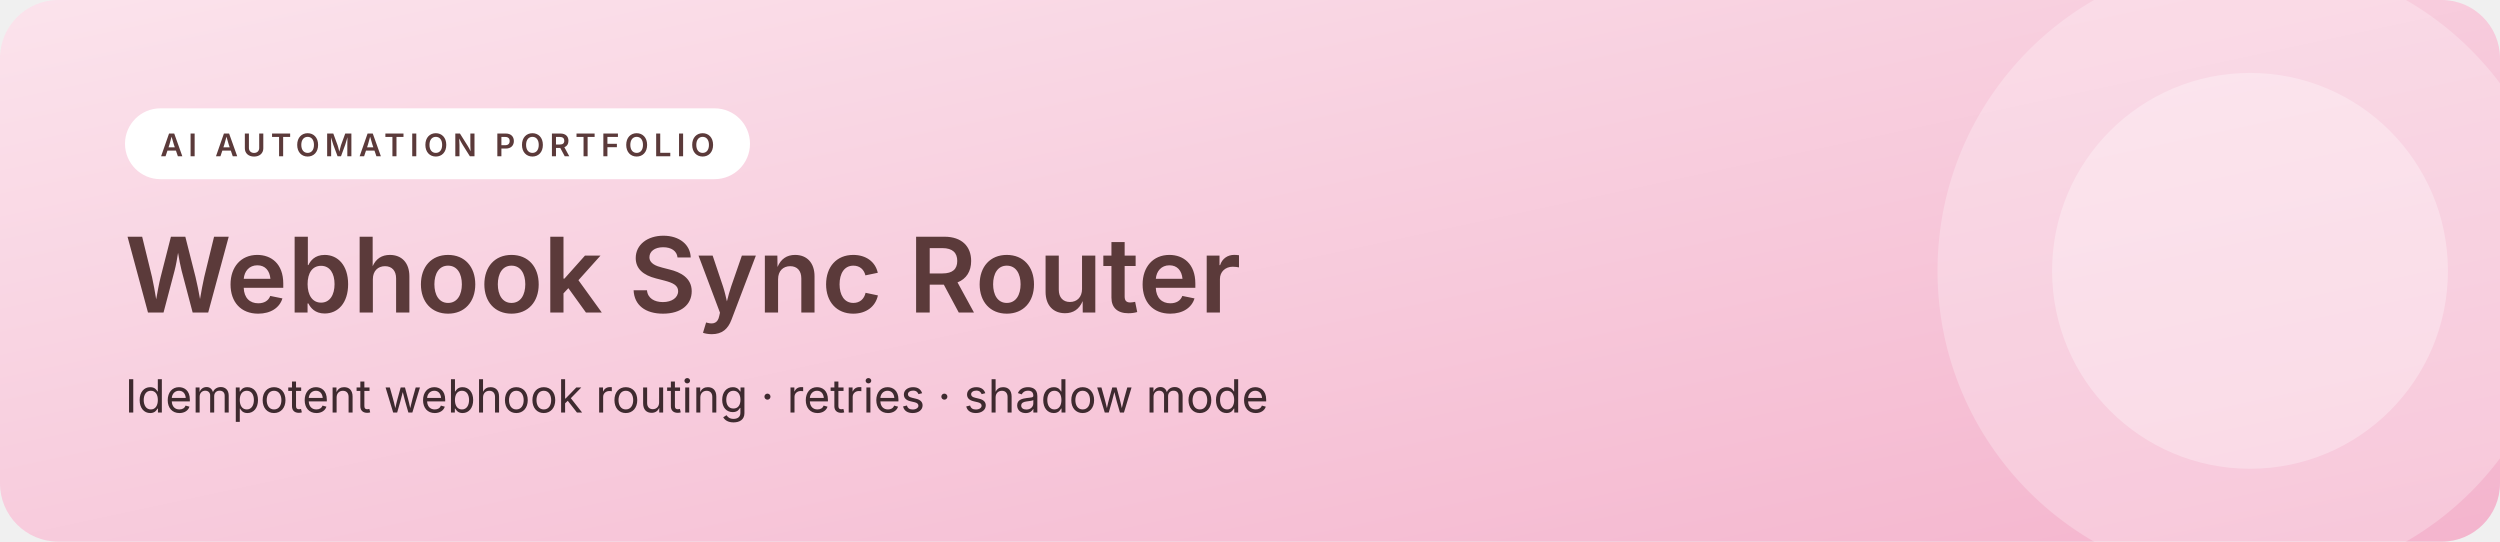
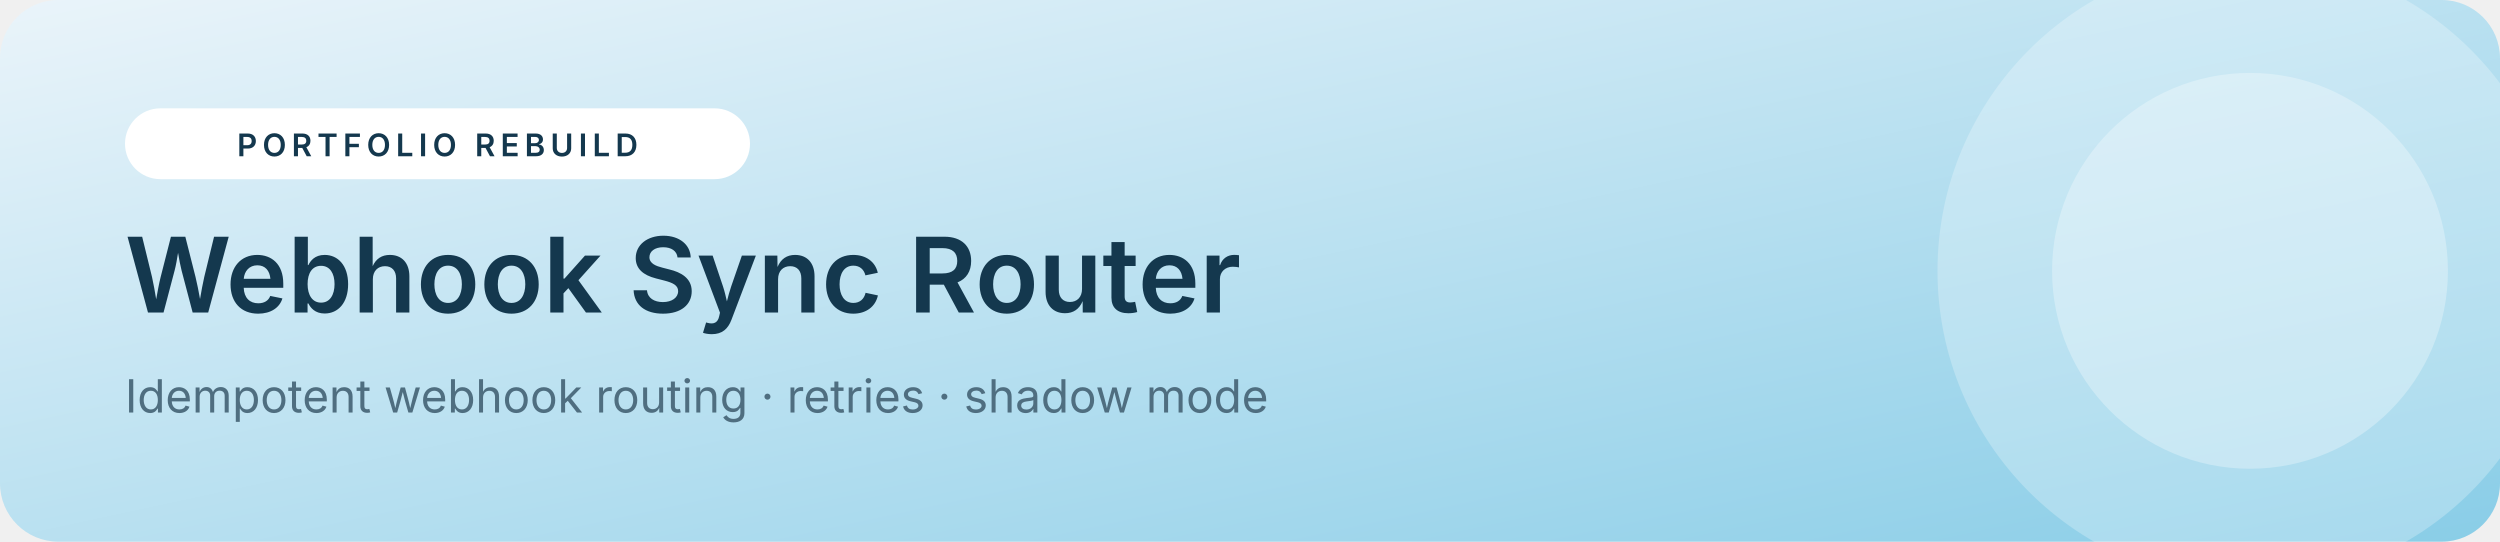
<svg xmlns="http://www.w3.org/2000/svg" width="1200" height="260" viewBox="0 0 1200 260">
  <defs>
    <linearGradient id="g" x1="0" y1="0" x2="1" y2="1">
-       <stop offset="0" stop-color="#FBE3EC" />
-       <stop offset="1" stop-color="#F4B4CD" />
+       <stop offset="0" stop-color="#EAF4FA" />
+       <stop offset="1" stop-color="#89CDE7" />
    </linearGradient>
  </defs>
  <rect width="1200" height="260" rx="28" fill="url(#g)" />
  <circle cx="1080" cy="130" r="150" fill="#FFFFFF" opacity="0.25" />
  <circle cx="1080" cy="130" r="95" fill="#FFFFFF" opacity="0.3" />
  <rect x="60" y="52" width="300" height="34" rx="17" fill="#FFFFFF" />
-   <text x="210" y="75" text-anchor="middle" font-family="Inter,'DM Sans',Arial,sans-serif" font-size="15" font-weight="600" letter-spacing="2.5" fill="#5B3A3A">AI AUTOMATION PORTFOLIO</text>
-   <text x="60" y="150" font-family="Inter,'DM Sans',Arial,sans-serif" font-size="50" font-weight="600" fill="#5B3A3A">Webhook Sync Router</text>
-   <text x="60" y="198" font-family="Inter,'DM Sans',Arial,sans-serif" font-size="22" fill="#3E2A2F">Idempotent webhook routing · retries · shadow mode</text>
+   <text x="210" y="75" text-anchor="middle" font-family="Inter,'DM Sans',Arial,sans-serif" font-size="15" font-weight="600" letter-spacing="2.5" fill="#14384E">PORTFOLIO REBUILD</text>
+   <text x="60" y="150" font-family="Inter,'DM Sans',Arial,sans-serif" font-size="50" font-weight="600" fill="#14384E">Webhook Sync Router</text>
+   <text x="60" y="198" font-family="Inter,'DM Sans',Arial,sans-serif" font-size="22" fill="#4F6E80">Idempotent webhook routing · retries · shadow mode</text>
</svg>
